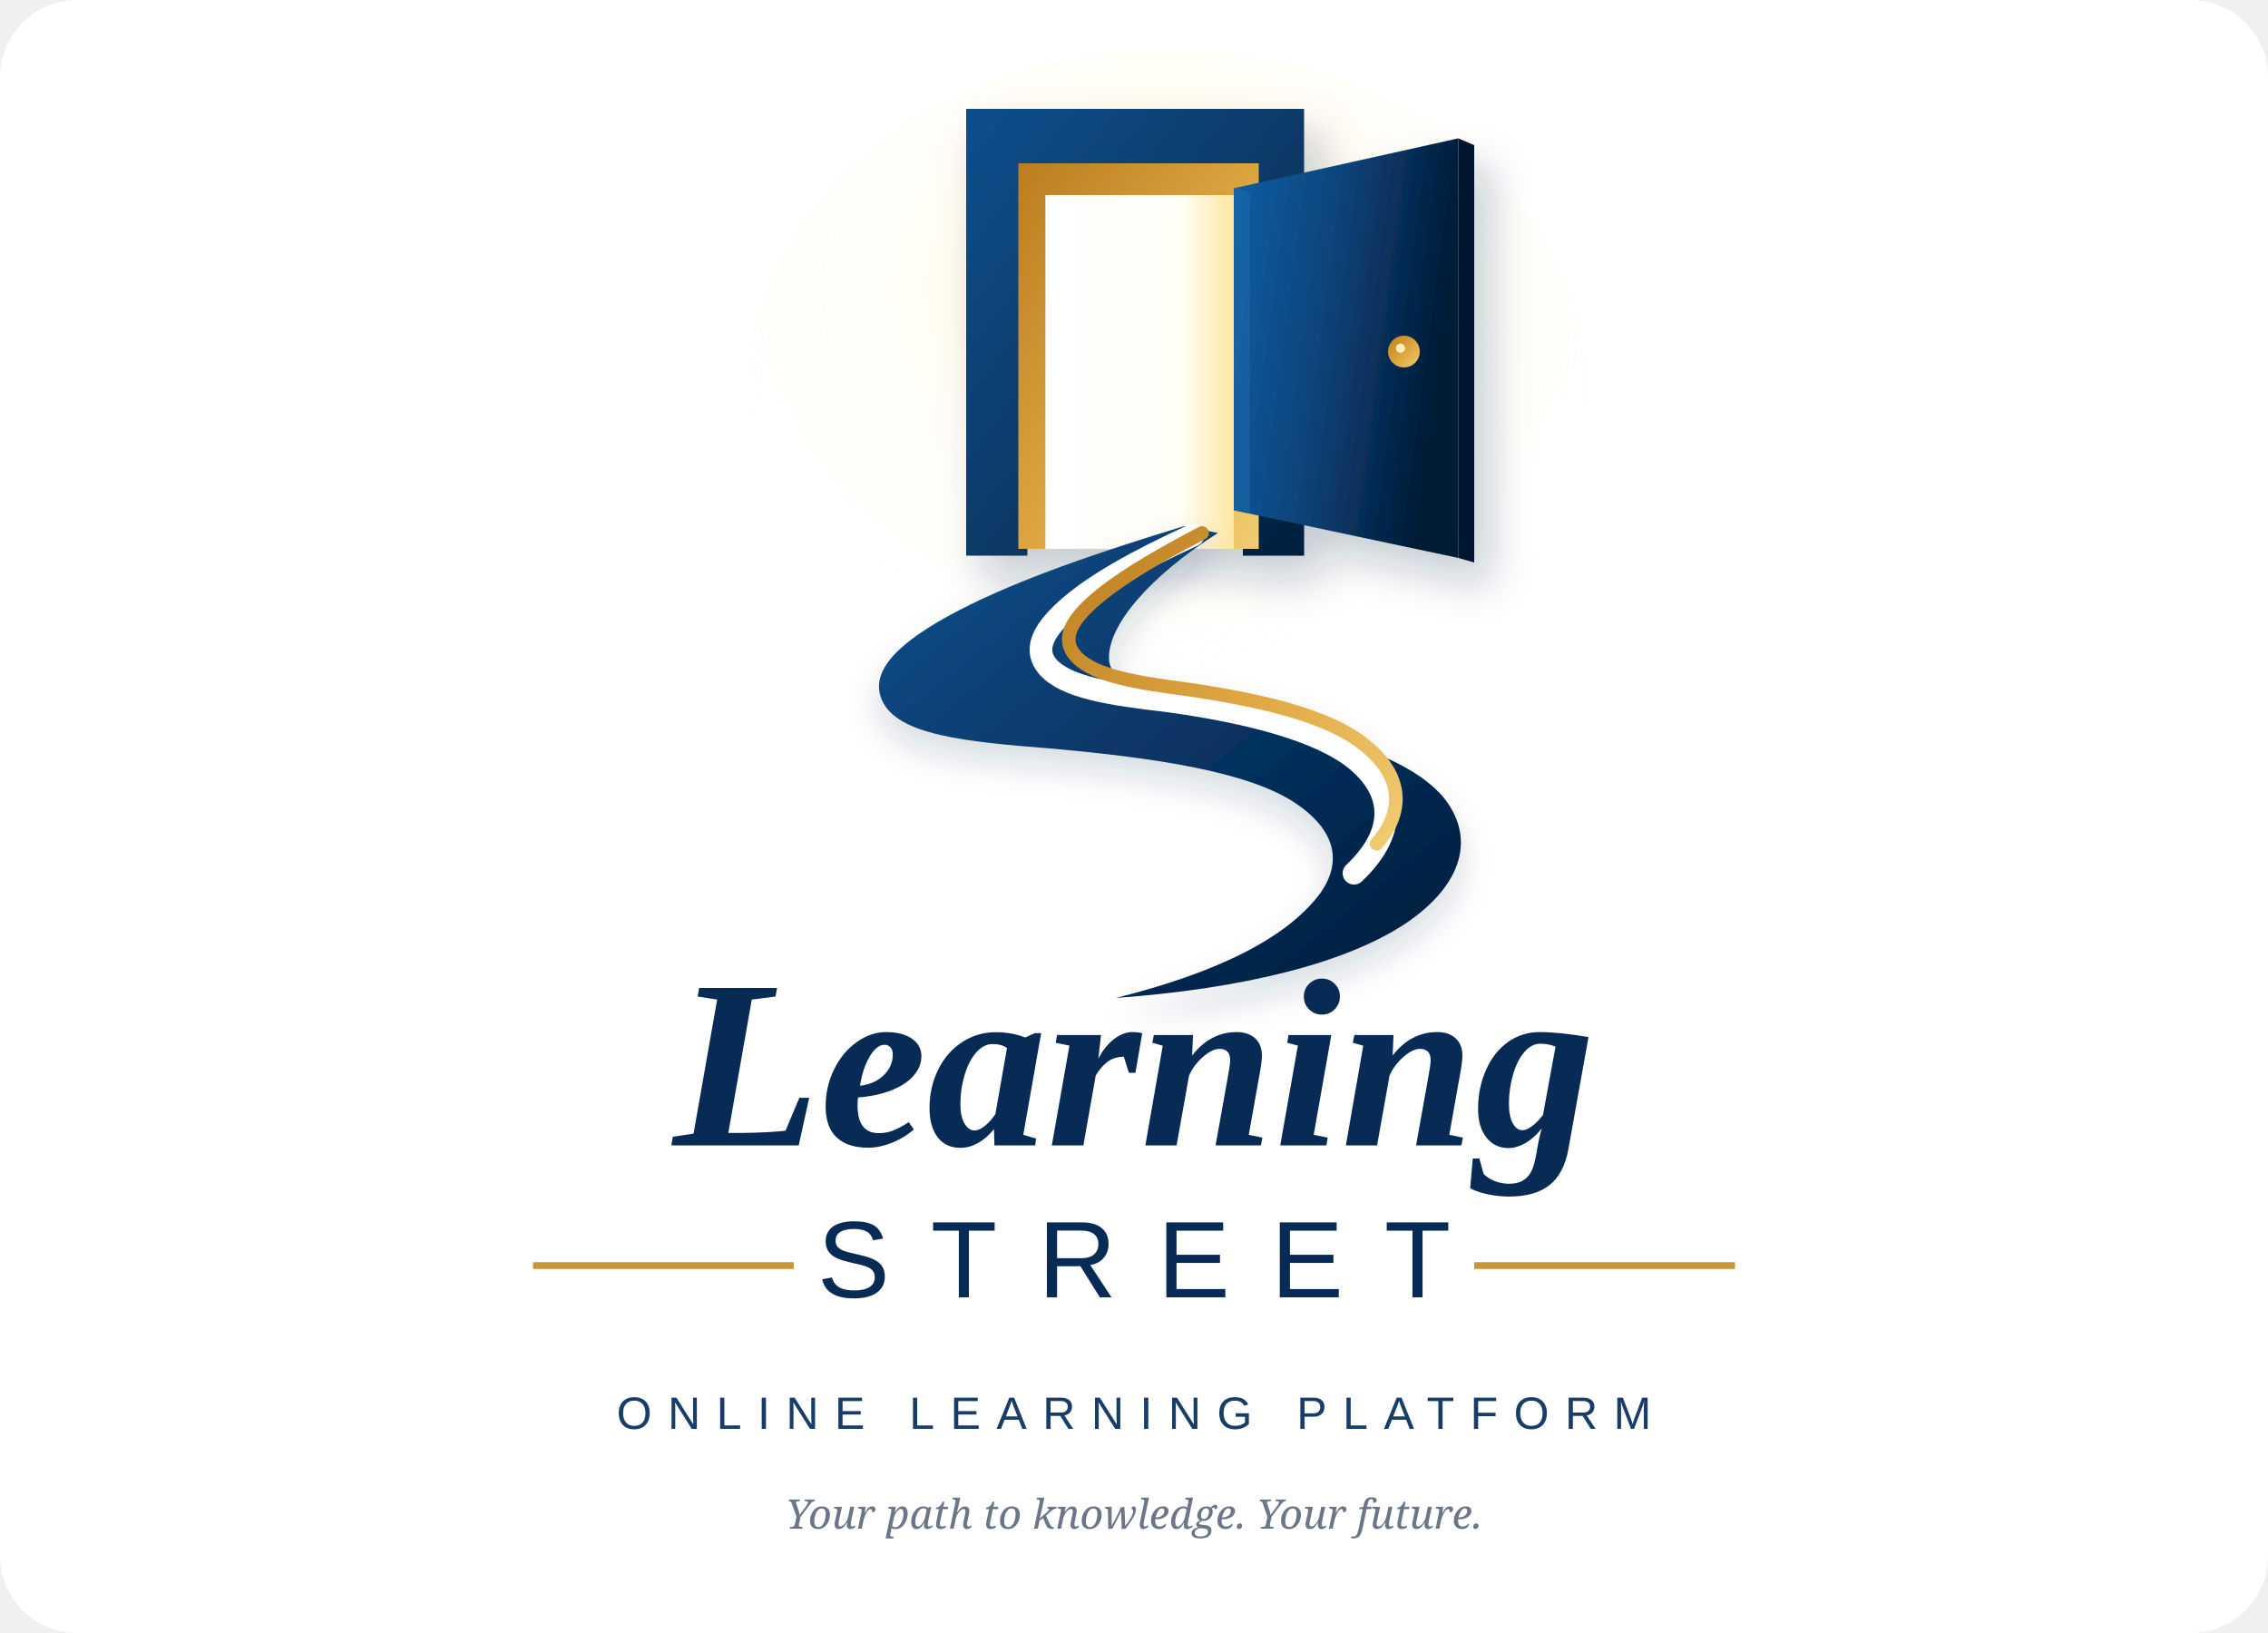
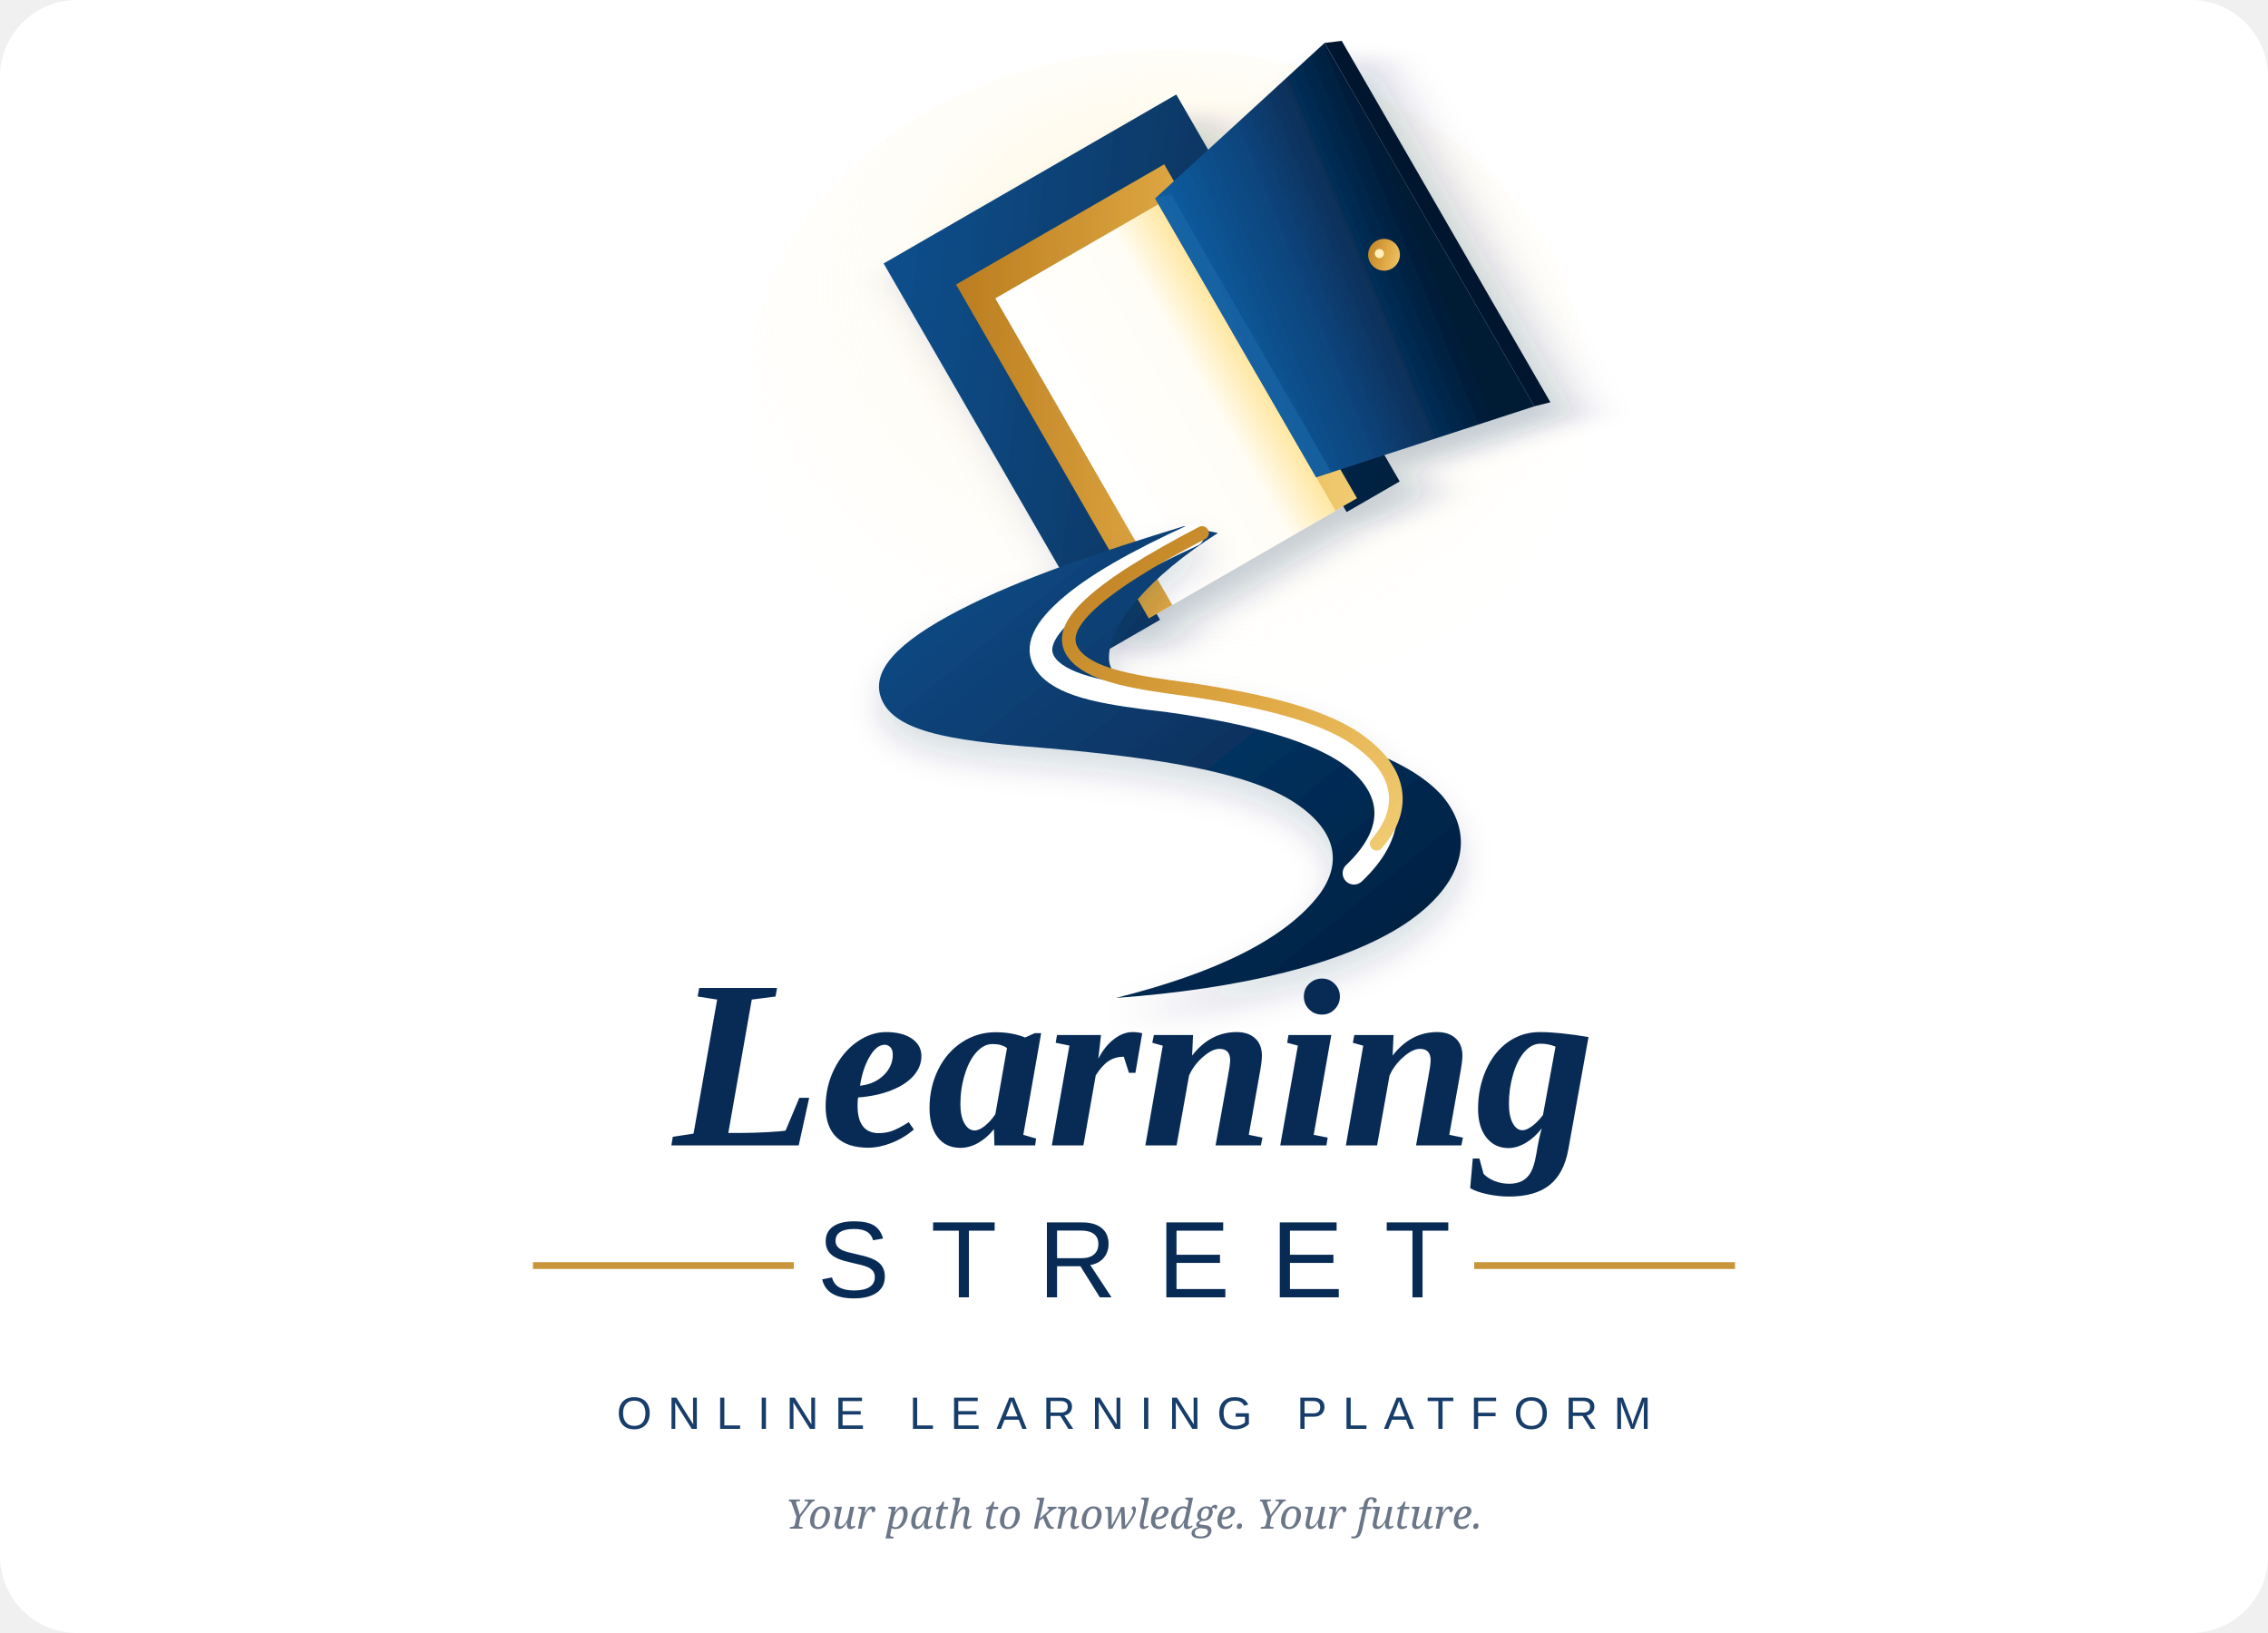
<svg xmlns="http://www.w3.org/2000/svg" viewBox="0 0 1000 720" role="img" aria-labelledby="title desc">
  <defs>
    <linearGradient id="navyFrame" x1="0" y1="0" x2="1" y2="1">
      <stop stop-color="#0b4f8d" />
      <stop offset=".55" stop-color="#073865" />
      <stop offset="1" stop-color="#041f3d" />
    </linearGradient>
    <linearGradient id="navyDoor" x1="0" y1="0" x2="1" y2=".25">
      <stop stop-color="#1260a5" />
      <stop offset=".48" stop-color="#0a437a" />
      <stop offset="1" stop-color="#031a35" />
    </linearGradient>
    <linearGradient id="roadNavy" x1="0" y1="0" x2="1" y2="1">
      <stop stop-color="#0b4f8d" />
      <stop offset=".6" stop-color="#062f5a" />
      <stop offset="1" stop-color="#031b38" />
    </linearGradient>
    <linearGradient id="gold" x1="0" y1="0" x2="1" y2="1">
      <stop stop-color="#bb7d20" />
      <stop offset=".55" stop-color="#dfa843" />
      <stop offset="1" stop-color="#f1cc72" />
    </linearGradient>
    <linearGradient id="opening" x1="0" y1="0" x2="1" y2="0">
      <stop stop-color="#fff" />
      <stop offset=".72" stop-color="#fffdf5" />
      <stop offset="1" stop-color="#ffe7a2" />
    </linearGradient>
    <radialGradient id="glow" cx="50%" cy="35%" r="70%">
      <stop stop-color="#ffe8a7" stop-opacity=".68" />
      <stop offset=".45" stop-color="#fff6d9" stop-opacity=".25" />
      <stop offset="1" stop-color="#fff" stop-opacity="0" />
    </radialGradient>
    <filter id="shadow" x="-35%" y="-35%" width="190%" height="200%">
      <feDropShadow dx="7" dy="11" stdDeviation="9" flood-color="#06264c" flood-opacity=".22" />
    </filter>
    <filter id="roadShadow" x="-30%" y="-30%" width="170%" height="190%">
      <feDropShadow dx="0" dy="8" stdDeviation="7" flood-color="#06264c" flood-opacity=".16" />
    </filter>
  </defs>
  <rect width="1000" height="720" rx="34" fill="#fff" />
  <ellipse cx="515" cy="172" rx="185" ry="150" fill="url(#glow)" />
-   <g filter="url(#shadow)">
+   <g transform="rotate(-30 535 150)" filter="url(#shadow)">
    <path d="M426 48H575V245H548V76H453V245H426Z" fill="url(#navyFrame)" />
    <path d="M449 72H555V242H544V86H461V242H449Z" fill="url(#gold)" />
    <rect x="461" y="86" width="83" height="156" fill="url(#opening)" />
    <path d="M544 83L643 61V246L544 225Z" fill="url(#navyDoor)" />
    <path d="M643 61L650 64V248L643 246Z" fill="#02172f" />
    <path d="M544 83L551 85V226L544 225Z" fill="#1b69a9" opacity=".55" />
    <circle cx="619" cy="155" r="7" fill="url(#gold)" />
    <circle cx="617.5" cy="153.5" r="2" fill="#fff0ba" />
  </g>
  <g filter="url(#roadShadow)">
    <path d="M522 232C486 243 450 255 423 269C396 283 383 296 389 309C396 324 425 327 463 330C508 334 550 340 571 354C589 366 592 380 582 394C567 414 536 429 492 440C547 436 593 425 620 407C645 390 651 369 636 351C620 333 586 324 550 317C516 310 490 304 489 291C488 276 507 254 537 235Z" fill="url(#roadNavy)" />
    <path d="M526 236C502 247 482 258 470 269C459 279 456 287 462 294C470 303 489 306 515 309C551 314 582 322 598 335C616 350 615 368 597 385" fill="none" stroke="#fff" stroke-width="10" stroke-linecap="round" />
    <path d="M530 235C507 247 489 258 479 268C470 277 469 284 475 290C483 298 501 301 524 304C558 309 586 316 601 328C618 341 620 357 607 372" fill="none" stroke="url(#gold)" stroke-width="6" stroke-linecap="round" />
  </g>
  <text x="500" y="505" text-anchor="middle" fill="#082b55" font-size="106" font-family="Georgia, 'Times New Roman', serif" font-style="italic" font-weight="700">Learning</text>
  <line x1="235" y1="558" x2="350" y2="558" stroke="#c9953a" stroke-width="3" />
  <line x1="650" y1="558" x2="765" y2="558" stroke="#c9953a" stroke-width="3" />
  <text x="500" y="572" text-anchor="middle" fill="#082b55" font-size="48" font-family="Arial, sans-serif" letter-spacing="18">STREET</text>
  <text x="500" y="630" text-anchor="middle" fill="#173d6a" font-size="20" font-family="Arial, sans-serif" letter-spacing="7">ONLINE LEARNING PLATFORM</text>
  <text x="500" y="674" text-anchor="middle" fill="#6b7688" font-size="18" font-family="Georgia, serif" font-style="italic">Your path to knowledge. Your future.</text>
</svg>
